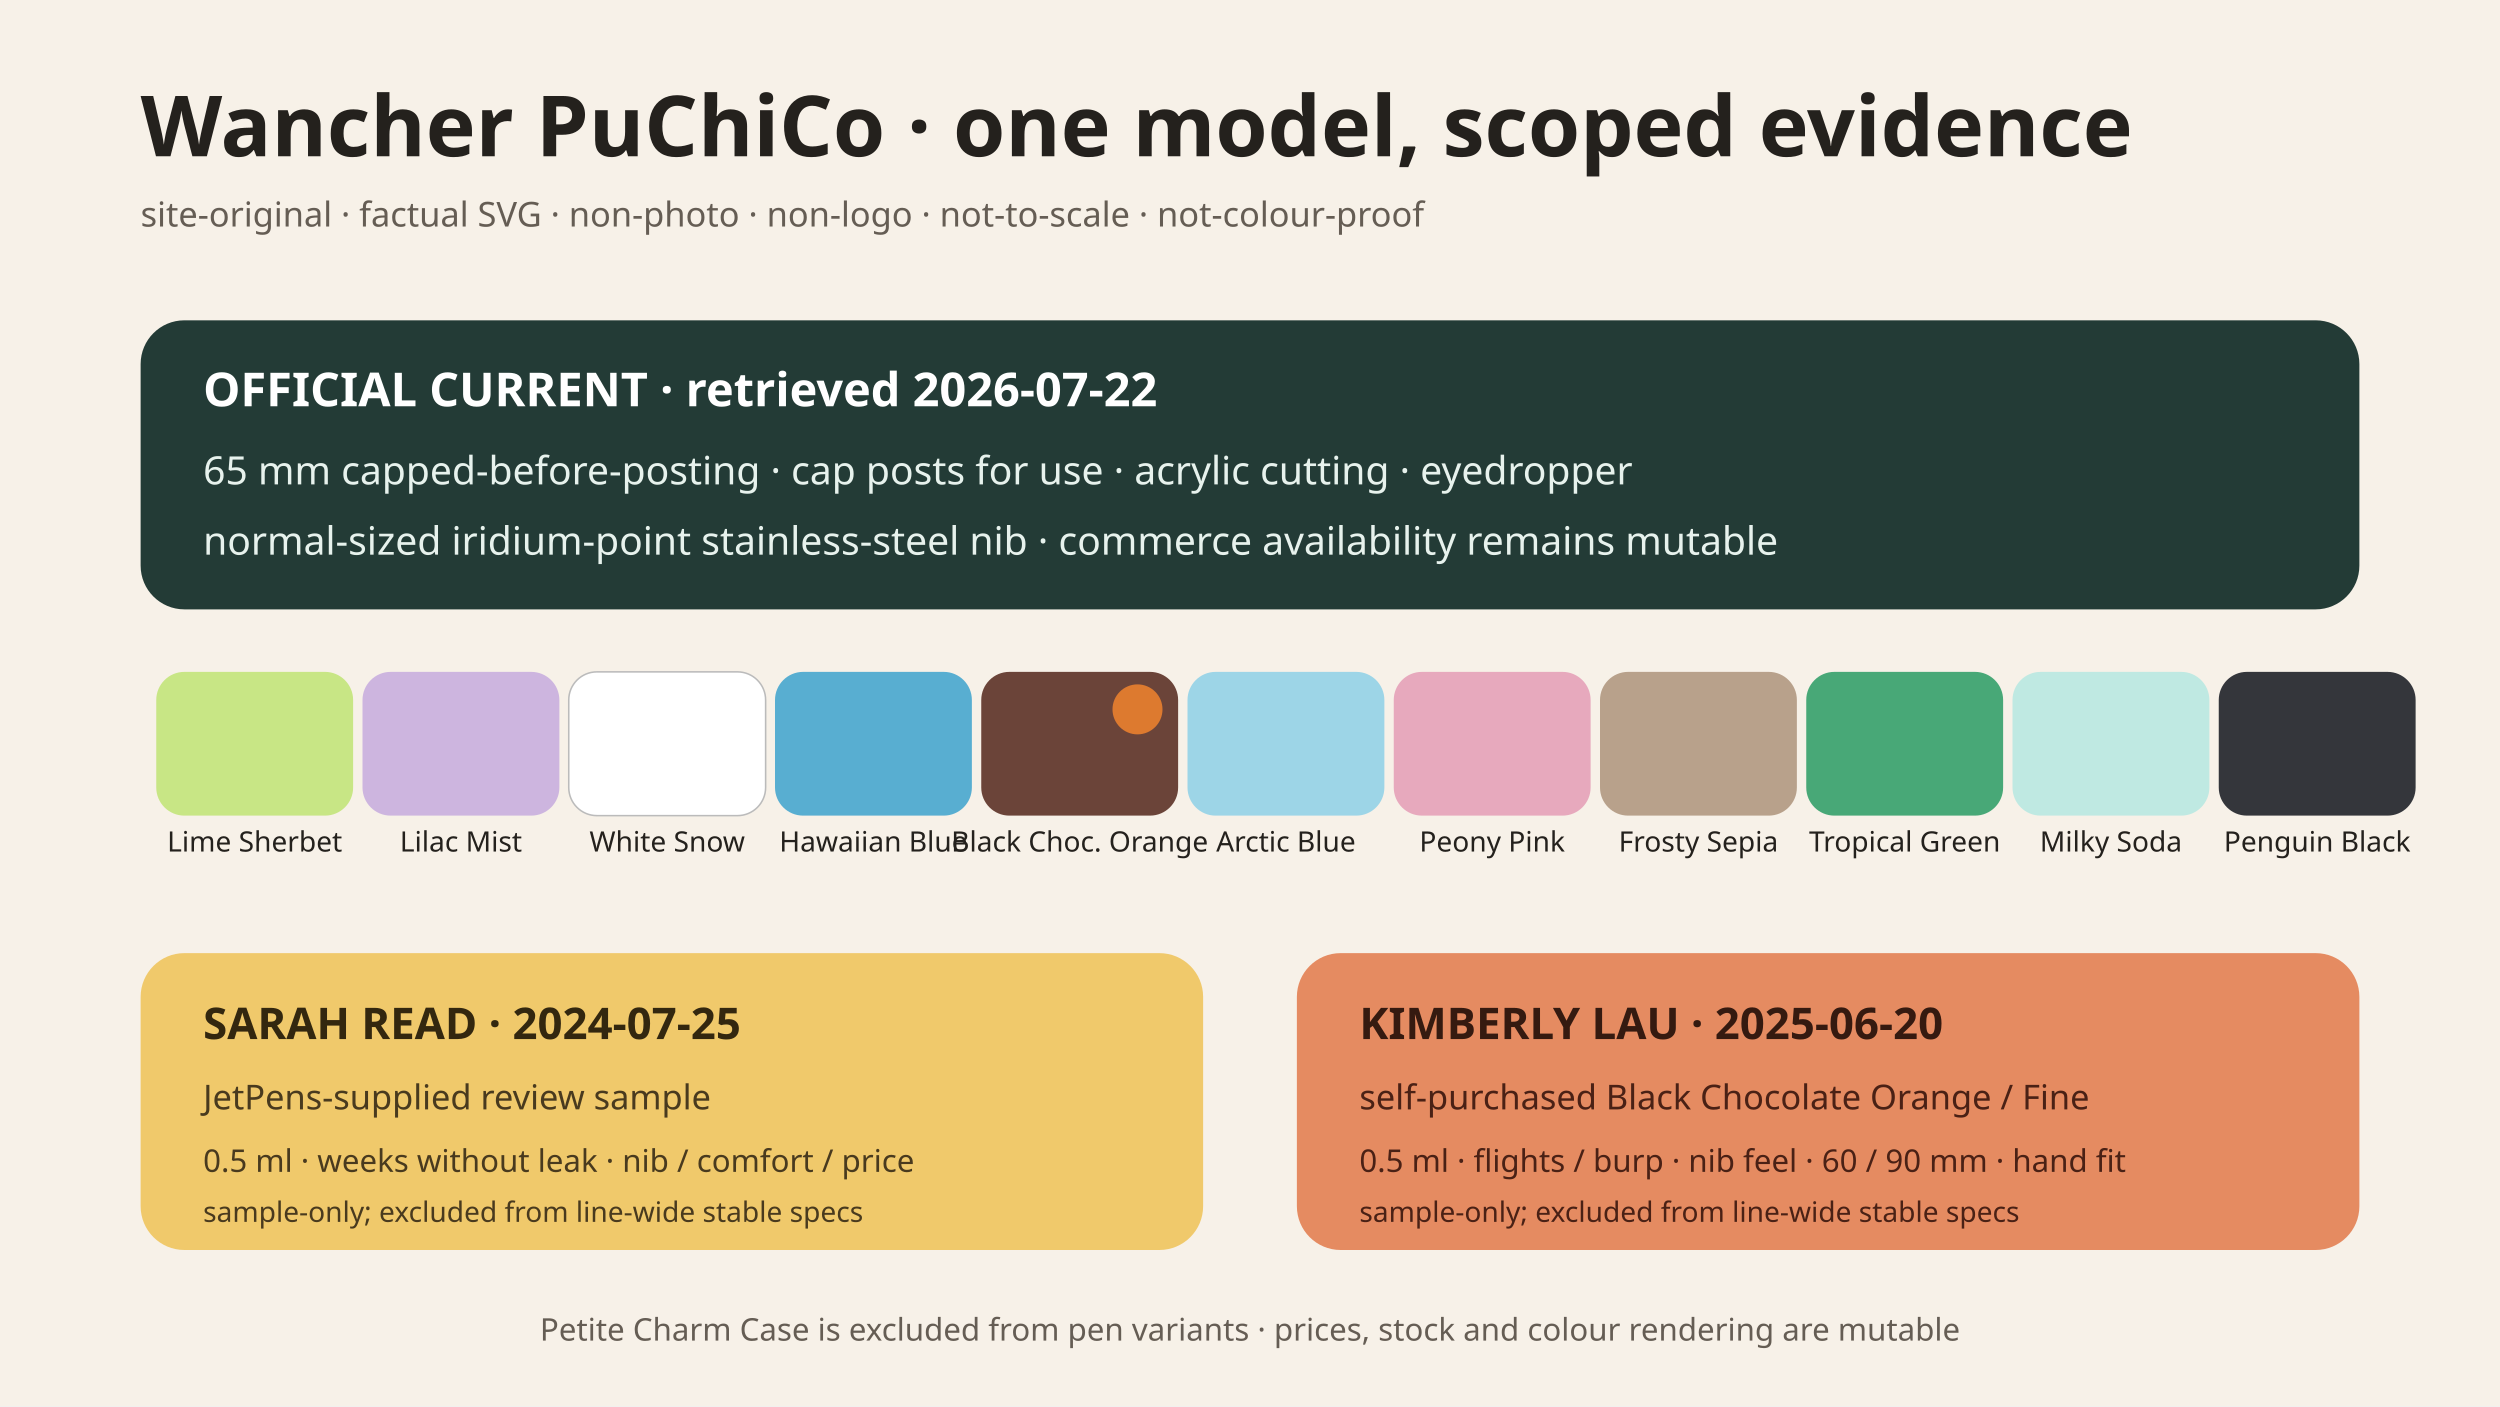
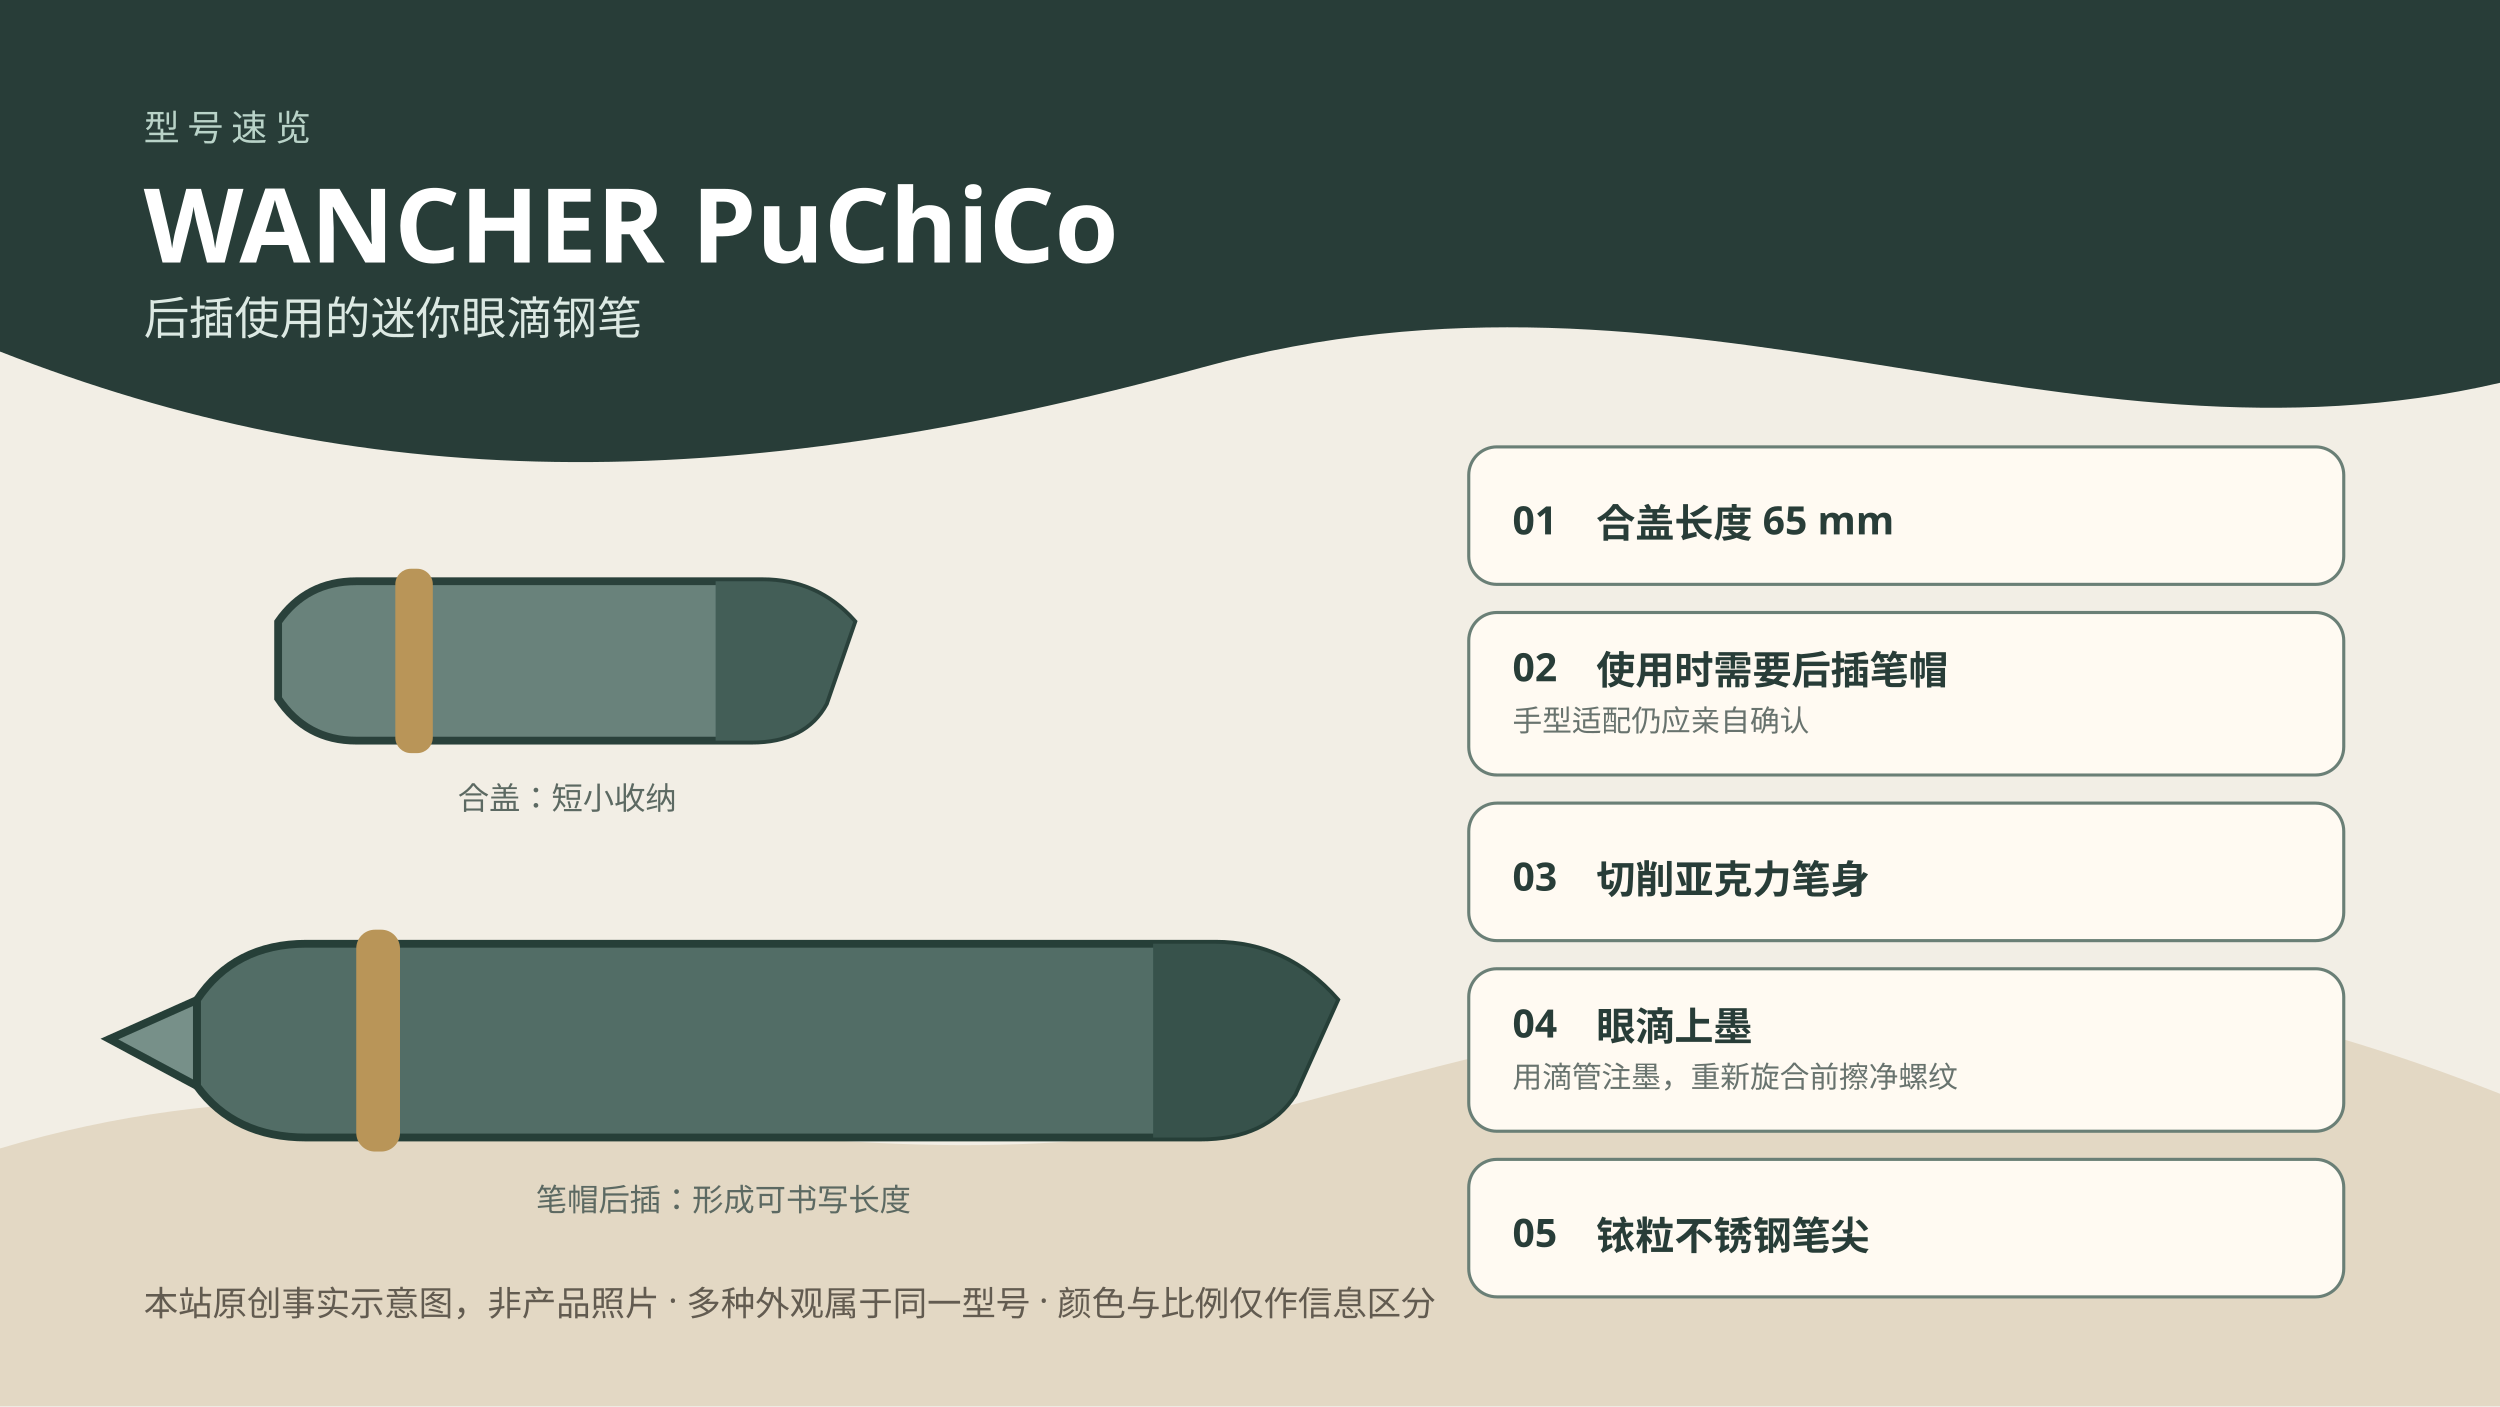
- <svg xmlns="http://www.w3.org/2000/svg" width="1600" height="900" viewBox="0 0 1600 900" role="img" aria-labelledby="title desc">
-   <rect width="1600" height="900" fill="#f7f1e8" />
-   <text x="90" y="100" font-family="system-ui,sans-serif" font-size="54" font-weight="700" fill="#24211d">Wancher PuChiCo · one model, scoped evidence</text>
-   <text x="90" y="145" font-family="system-ui,sans-serif" font-size="22" fill="#655d54">site-original · factual SVG · non-photo · non-logo · not-to-scale · not-colour-proof</text>
-   <rect x="90" y="205" width="1420" height="185" rx="28" fill="#233b36" />
-   <text x="130" y="260" font-family="system-ui,sans-serif" font-size="30" font-weight="700" fill="#fff">OFFICIAL CURRENT · retrieved 2026-07-22</text>
-   <text x="130" y="310" font-family="system-ui,sans-serif" font-size="25" fill="#e7f2ed">65 mm capped-before-posting · cap posts for use · acrylic cutting · eyedropper</text>
-   <text x="130" y="355" font-family="system-ui,sans-serif" font-size="25" fill="#e7f2ed">normal-sized iridium-point stainless-steel nib · commerce availability remains mutable</text>
-   <g font-family="system-ui,sans-serif" font-size="18" text-anchor="middle">
-     <g transform="translate(100 430)">
-       <rect width="126" height="92" rx="18" fill="#c8e685" />
-       <text x="63" y="115" fill="#24211d">Lime Sherbet</text>
-       <rect x="132" width="126" height="92" rx="18" fill="#cdb5df" />
-       <text x="195" y="115" fill="#24211d">Lilac Mist</text>
-       <rect x="264" width="126" height="92" rx="18" fill="#fff" stroke="#bbb" />
-       <text x="327" y="115" fill="#24211d">White Snow</text>
-       <rect x="396" width="126" height="92" rx="18" fill="#58aed1" />
-       <text x="459" y="115" fill="#24211d">Hawaiian Blue</text>
-       <rect x="528" width="126" height="92" rx="18" fill="#6b4439" />
-       <circle cx="628" cy="24" r="16" fill="#dd7a2f" />
-       <text x="591" y="115" fill="#24211d">Black Choc. Orange</text>
-       <rect x="660" width="126" height="92" rx="18" fill="#9dd5e7" />
-       <text x="723" y="115" fill="#24211d">Arctic Blue</text>
-       <rect x="792" width="126" height="92" rx="18" fill="#e7a9bd" />
-       <text x="855" y="115" fill="#24211d">Peony Pink</text>
-       <rect x="924" width="126" height="92" rx="18" fill="#b8a18b" />
-       <text x="987" y="115" fill="#24211d">Frosty Sepia</text>
-       <rect x="1056" width="126" height="92" rx="18" fill="#48a877" />
-       <text x="1119" y="115" fill="#24211d">Tropical Green</text>
-       <rect x="1188" width="126" height="92" rx="18" fill="#bfe9e2" />
-       <text x="1251" y="115" fill="#24211d">Milky Soda</text>
-       <rect x="1320" width="126" height="92" rx="18" fill="#34363b" />
-       <text x="1383" y="115" fill="#24211d">Penguin Black</text>
+ <svg xmlns="http://www.w3.org/2000/svg" width="1600" height="900" viewBox="0 0 1600 900" role="img" aria-labelledby="title desc" data-license="site-original" data-kind="factual-svg">
+   <rect width="1600" height="900" fill="#f2eee5" />
+   <path d="M0 0 H1600 V245 C1320 310 1080 150 770 235 S230 315 0 225Z" fill="#283d38" />
+   <path d="M0 735 C300 645 520 790 835 705 S1320 590 1600 700 V900 H0Z" fill="#e3d8c4" />
+   <g font-family="system-ui, 'PingFang SC', 'Microsoft YaHei', sans-serif">
+     <text x="92" y="90" fill="#b9d3c8" font-size="23" letter-spacing="5">型号速览</text>
+     <text x="92" y="168" fill="#ffffff" font-size="66" font-weight="750">WANCHER PuChiCo</text>
+     <text x="92" y="214" fill="#dce9e3" font-size="29">后插使用的迷你眼滴钢笔</text>
+   </g>
+   <g transform="translate(88 330)">
+     <g transform="translate(70 0)">
+       <path d="M20 68 Q38 42 70 42 H330 Q365 42 388 68 L370 120 Q357 144 323 144 H70 Q38 144 20 117Z" fill="#69827b" stroke="#2a413b" stroke-width="5" />
+       <rect x="95" y="34" width="24" height="118" rx="10" fill="#b99558" />
+       <path d="M300 42 H330 Q365 42 388 68 L370 120 Q357 144 323 144 H300Z" fill="#435e57" />
+       <text x="205" y="188" text-anchor="middle" fill="#5c6962" font-family="system-ui, 'PingFang SC', sans-serif" font-size="20">合盖：短小收纳</text>
    </g>
+     <path d="M38 310 Q62 274 108 274 H690 Q735 274 767 310 L740 370 Q722 398 680 398 H108 Q62 398 38 365Z" fill="#526d66" stroke="#263f38" stroke-width="5" />
+     <path d="M38 310 L-18 335 L38 365Z" fill="#779089" stroke="#263f38" stroke-width="5" />
+     <rect x="140" y="265" width="28" height="142" rx="12" fill="#b99558" />
+     <path d="M650 274 H690 Q735 274 767 310 L740 370 Q722 398 680 398 H650Z" fill="#37524b" />
+     <text x="375" y="445" text-anchor="middle" fill="#5c6962" font-family="system-ui, 'PingFang SC', sans-serif" font-size="20">笔帽后插：形成可书写长度</text>
  </g>
-   <rect x="90" y="610" width="680" height="190" rx="28" fill="#f0c96b" />
-   <text x="130" y="665" font-family="system-ui,sans-serif" font-size="28" font-weight="700" fill="#33270f">SARAH READ · 2024-07-25</text>
-   <text x="130" y="710" font-family="system-ui,sans-serif" font-size="22" fill="#493a1e">JetPens-supplied review sample</text>
-   <text x="130" y="750" font-family="system-ui,sans-serif" font-size="20" fill="#493a1e">0.5 ml · weeks without leak · nib / comfort / price</text>
-   <text x="130" y="782" font-family="system-ui,sans-serif" font-size="18" fill="#493a1e">sample-only; excluded from line-wide stable specs</text>
-   <rect x="830" y="610" width="680" height="190" rx="28" fill="#e58b61" />
-   <text x="870" y="665" font-family="system-ui,sans-serif" font-size="28" font-weight="700" fill="#351a10">KIMBERLY LAU · 2025-06-20</text>
-   <text x="870" y="710" font-family="system-ui,sans-serif" font-size="22" fill="#4a2115">self-purchased Black Chocolate Orange / Fine</text>
-   <text x="870" y="750" font-family="system-ui,sans-serif" font-size="20" fill="#4a2115">0.5 ml · flights / burp · nib feel · 60 / 90 mm · hand fit</text>
-   <text x="870" y="782" font-family="system-ui,sans-serif" font-size="18" fill="#4a2115">sample-only; excluded from line-wide stable specs</text>
-   <text x="800" y="858" text-anchor="middle" font-family="system-ui,sans-serif" font-size="20" fill="#655d54">Petite Charm Case is excluded from pen variants · prices, stock and colour rendering are mutable</text>
+   <g transform="translate(940 286)" font-family="system-ui, 'PingFang SC', 'Microsoft YaHei', sans-serif">
+     <rect width="560" height="88" rx="18" fill="#fffaf2" stroke="#6a7f76" stroke-width="2" />
+     <text x="28" y="56" fill="#283d38" font-size="25" font-weight="700">01　合盖长度 65 mm</text>
+     <rect y="106" width="560" height="104" rx="18" fill="#fffaf2" stroke="#6a7f76" stroke-width="2" />
+     <text x="28" y="150" fill="#283d38" font-size="25" font-weight="700">02　使用时需要后插笔帽</text>
+     <text x="28" y="182" fill="#68736e" font-size="19">手型适配仍应亲自确认</text>
+     <rect y="228" width="560" height="88" rx="18" fill="#fffaf2" stroke="#6a7f76" stroke-width="2" />
+     <text x="28" y="284" fill="#283d38" font-size="25" font-weight="700">03　切削亚克力笔身</text>
+     <rect y="334" width="560" height="104" rx="18" fill="#fffaf2" stroke="#6a7f76" stroke-width="2" />
+     <text x="28" y="378" fill="#283d38" font-size="25" font-weight="700">04　眼滴上墨</text>
+     <text x="28" y="410" fill="#68736e" font-size="19">用滴管注墨，重新旋合前擦净螺纹</text>
+     <rect y="456" width="560" height="88" rx="18" fill="#fffaf2" stroke="#6a7f76" stroke-width="2" />
+     <text x="28" y="512" fill="#283d38" font-size="25" font-weight="700">05　铱粒不锈钢笔尖</text>
+   </g>
+   <text x="92" y="842" fill="#625b50" font-family="system-ui, 'PingFang SC', sans-serif" font-size="22">本站原创事实示意图，非产品照片 · 多种外观属于同一型号 · 颜色与比例仅作信息区分</text>
</svg>
